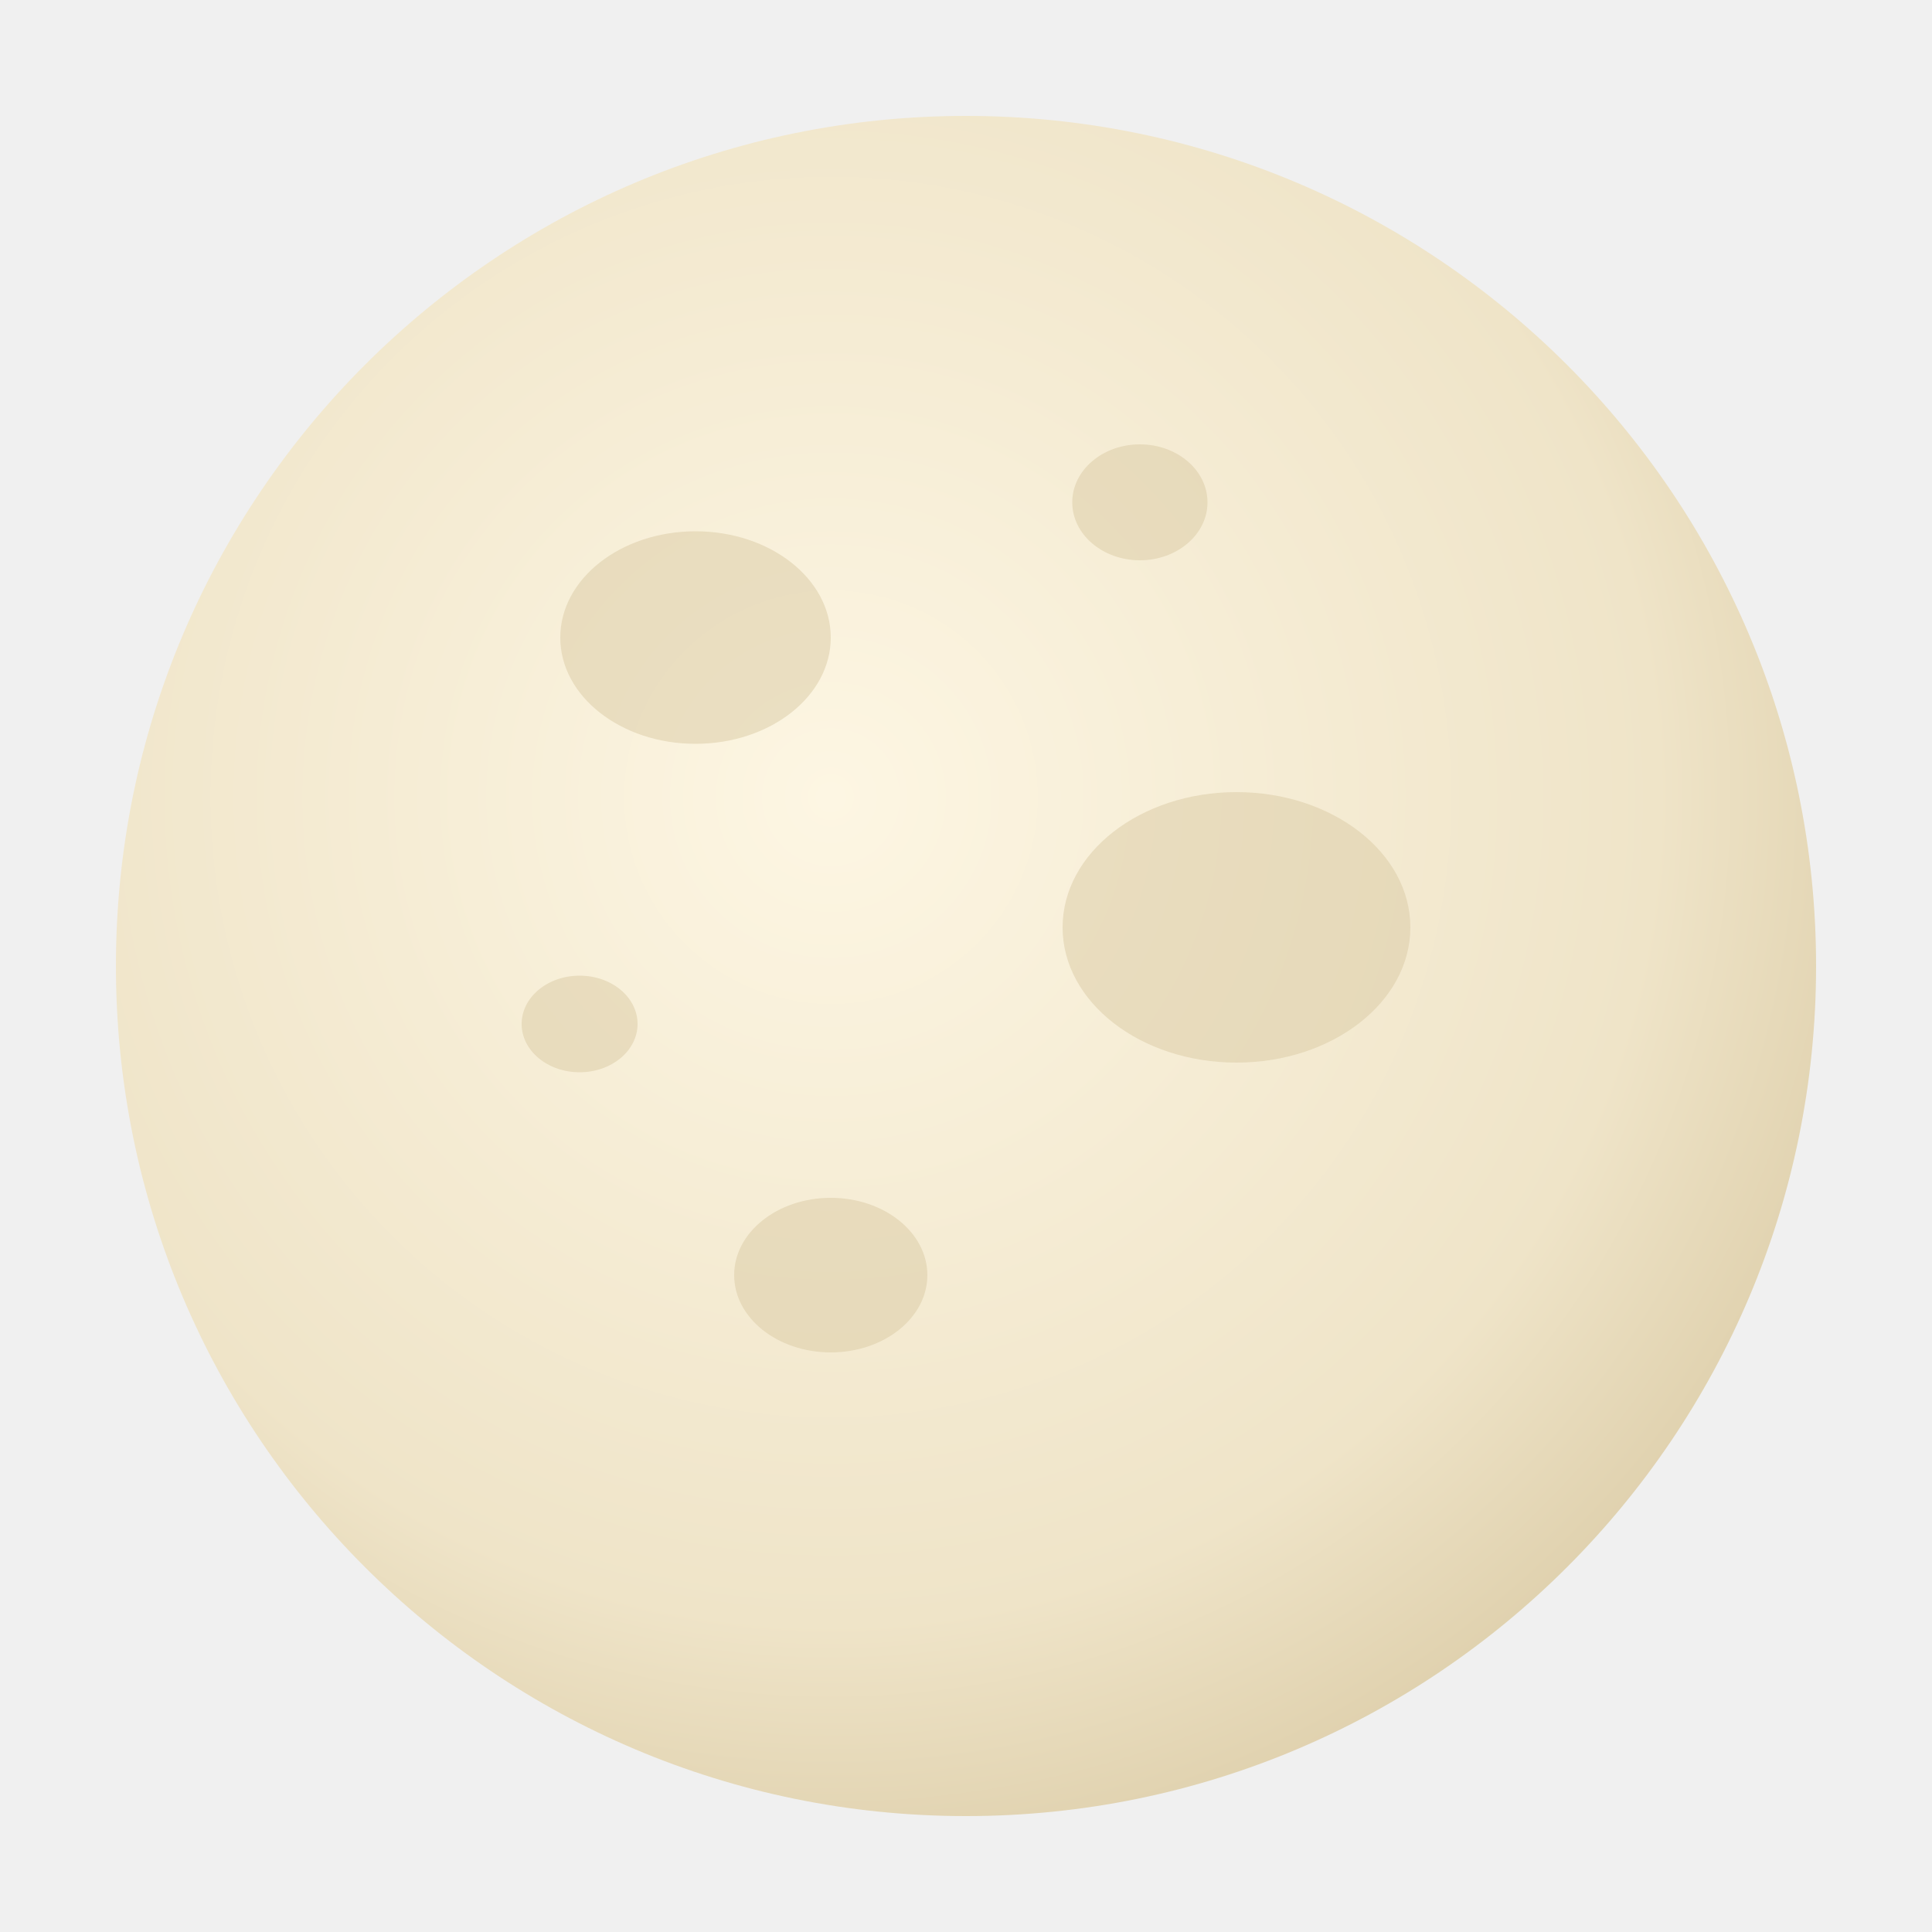
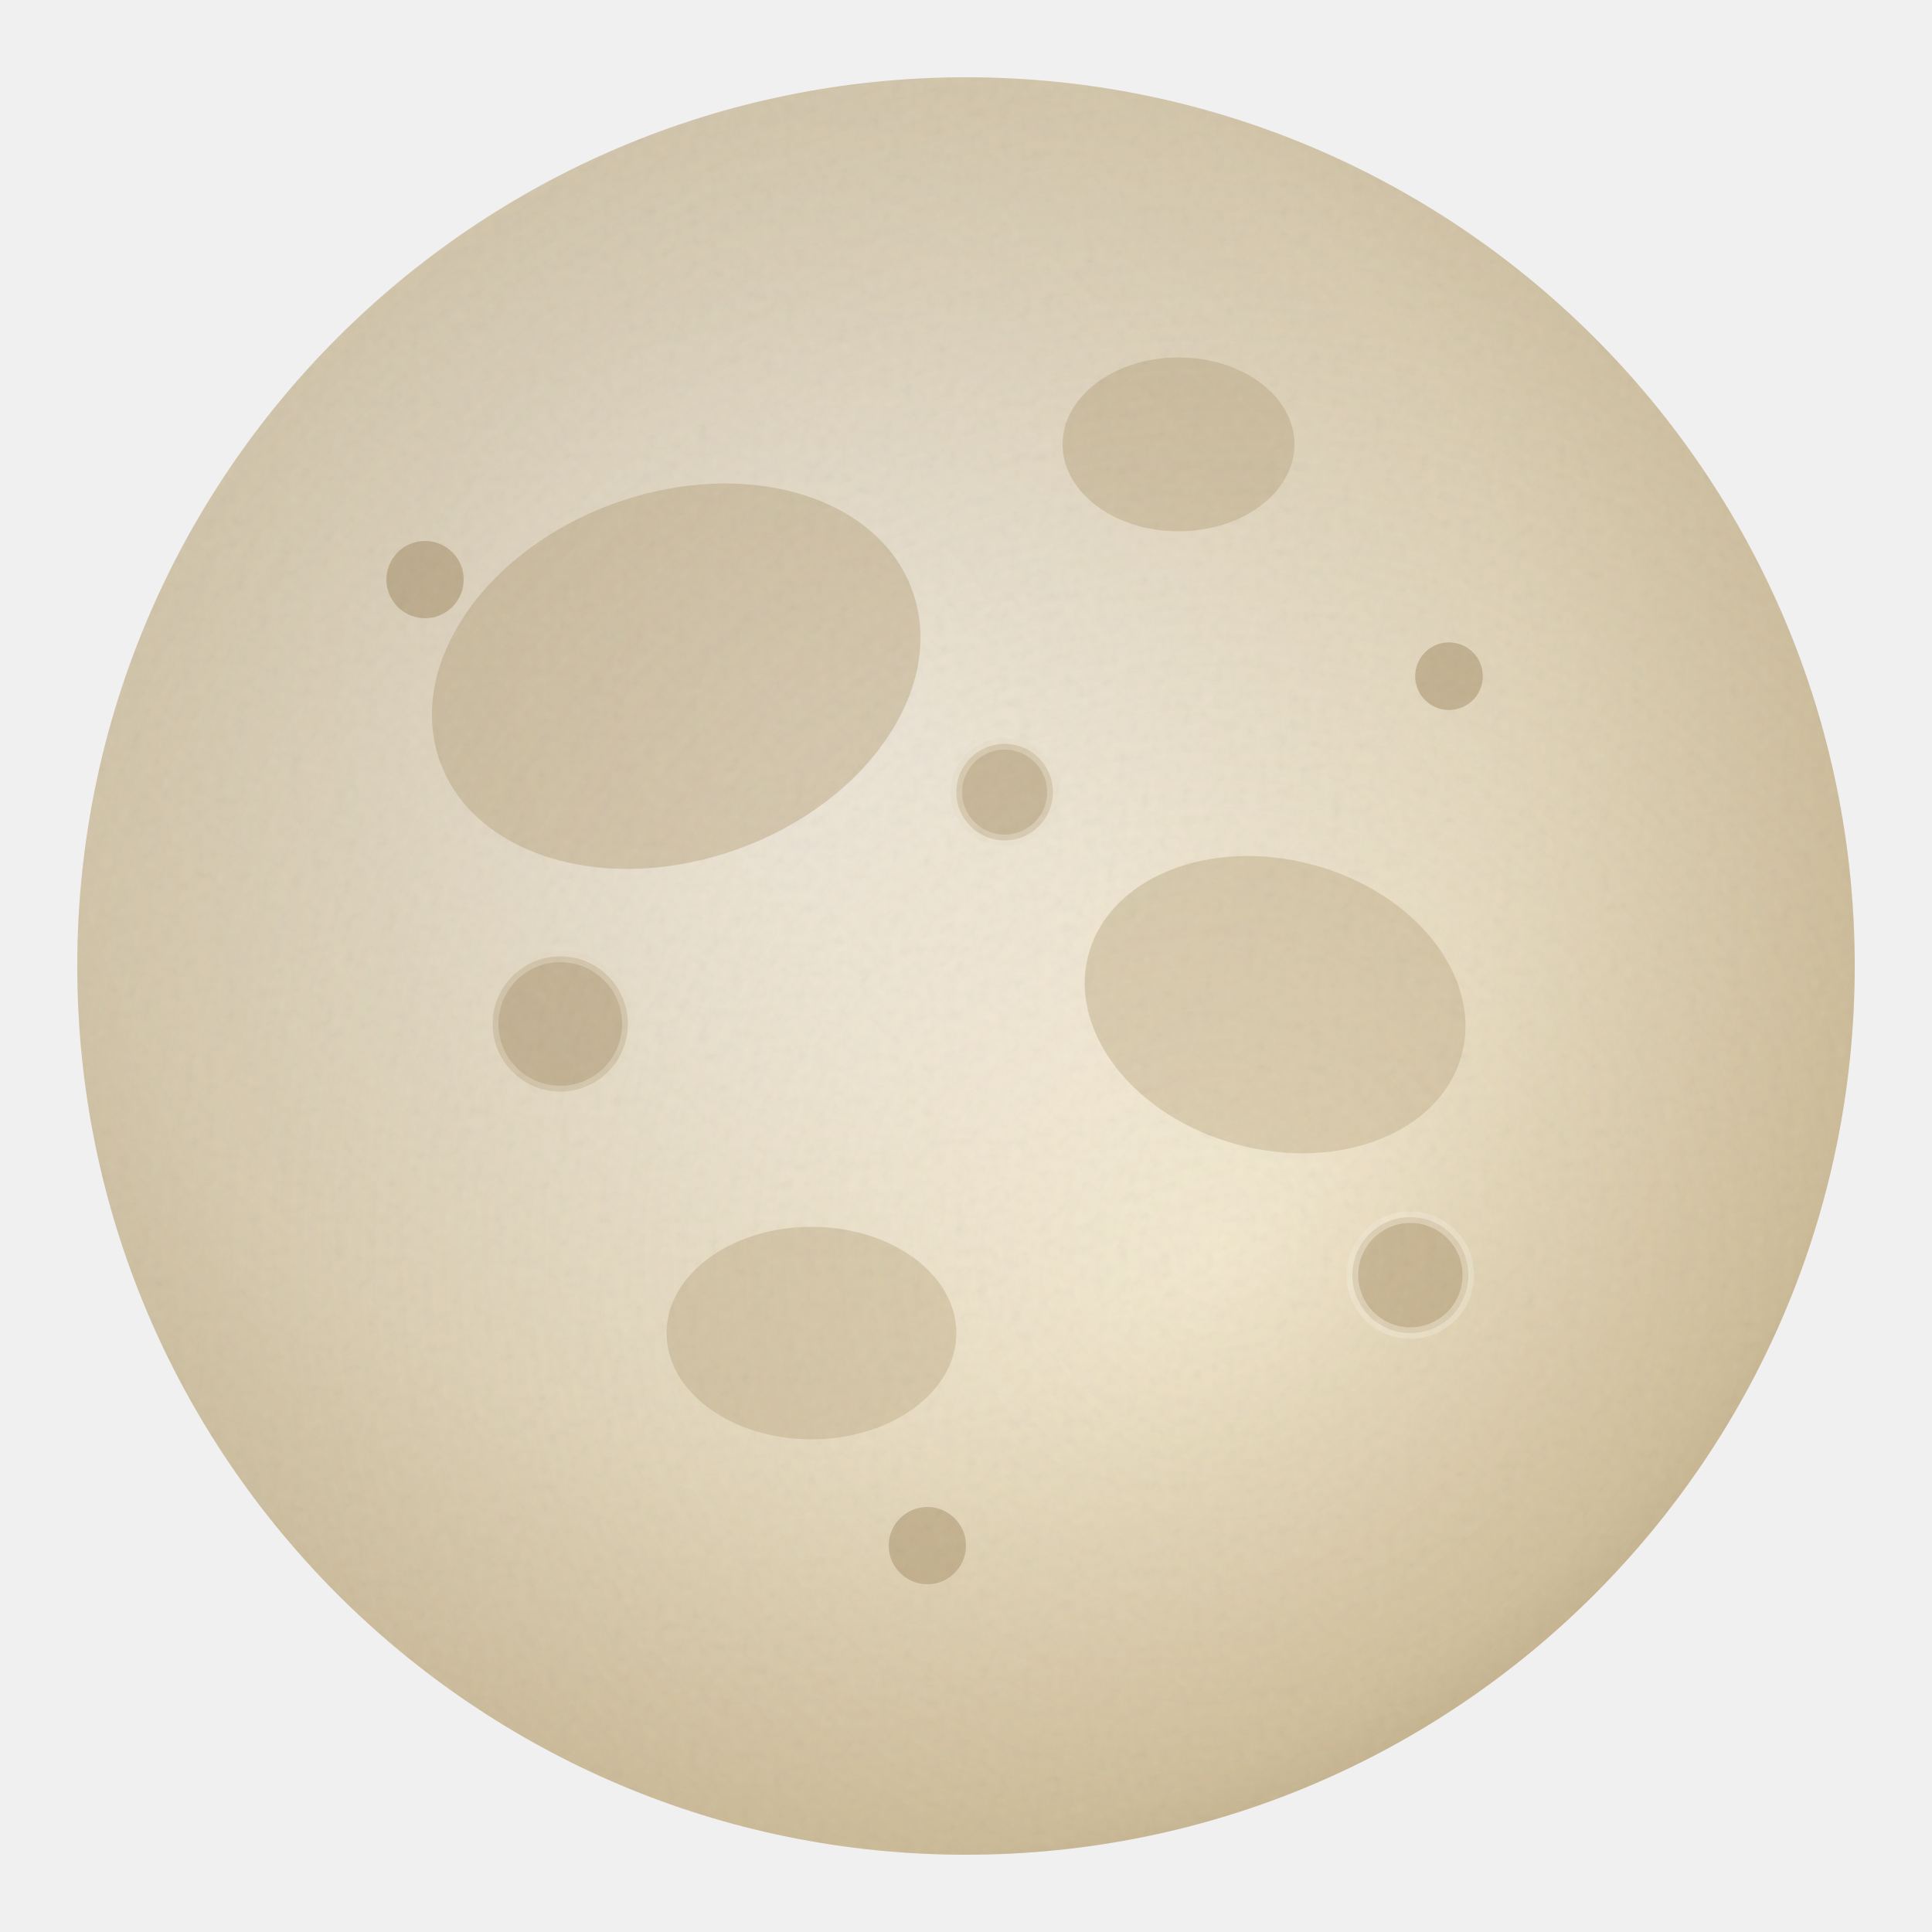
<svg xmlns="http://www.w3.org/2000/svg" viewBox="0 0 200 200">
  <defs>
-     <radialGradient id="moon-face" cx="42%" cy="40%" r="70%">
-       <stop offset="0%" stop-color="#fdf6e3" />
-       <stop offset="70%" stop-color="#efe4c8" />
-       <stop offset="100%" stop-color="#d9c9a3" />
+     <radialGradient id="moon-face" cx="40%" cy="36%" r="72%">
+       <stop offset="0%" stop-color="#fffaf0" />
+       <stop offset="55%" stop-color="#f1e6cc" />
+       <stop offset="88%" stop-color="#d8c7a2" />
+       <stop offset="100%" stop-color="#bda984" />
    </radialGradient>
+     <radialGradient id="moon-shade" cx="64%" cy="66%" r="70%">
+       <stop offset="0%" stop-color="#8f7d5e" stop-opacity="0" />
+       <stop offset="100%" stop-color="#8f7d5e" stop-opacity="0.35" />
+     </radialGradient>
+     <filter id="moon-grain">
+       <feTurbulence type="fractalNoise" baseFrequency="0.9" numOctaves="3" seed="7" />
+       <feColorMatrix type="saturate" values="0" />
+       <feComponentTransfer>
+         <feFuncA type="linear" slope="0.18" />
+       </feComponentTransfer>
+       <feComposite in2="SourceGraphic" operator="in" />
+     </filter>
  </defs>
-   <circle cx="100" cy="100" r="88" fill="url(#moon-face)" />
-   <g fill="#d9c9a3" opacity="0.5">
-     <ellipse cx="72" cy="66" rx="14" ry="11" />
-     <ellipse cx="128" cy="96" rx="18" ry="14" />
-     <ellipse cx="86" cy="132" rx="10" ry="8" />
-     <ellipse cx="118" cy="52" rx="7" ry="6" />
-     <ellipse cx="60" cy="106" rx="6" ry="5" />
+   <circle cx="100" cy="100" r="92" fill="url(#moon-face)" />
+   <g fill="#cbb893" opacity="0.55">
+     <ellipse cx="70" cy="70" rx="26" ry="19" transform="rotate(-20 70 70)" />
+     <ellipse cx="132" cy="104" rx="20" ry="15" transform="rotate(15 132 104)" />
+     <ellipse cx="84" cy="138" rx="15" ry="11" />
+     <ellipse cx="122" cy="46" rx="12" ry="9" />
  </g>
+   <g fill="#b8a37c" opacity="0.65">
+     <circle cx="58" cy="106" r="7" />
+     <circle cx="104" cy="82" r="5" />
+     <circle cx="146" cy="132" r="6" />
+     <circle cx="96" cy="160" r="4" />
+     <circle cx="150" cy="70" r="3.5" />
+     <circle cx="44" cy="60" r="4" />
+   </g>
+   <g fill="none" stroke="#f6eedb" stroke-opacity="0.5" stroke-width="1.2">
+     <circle cx="58" cy="106" r="7" />
+     <circle cx="104" cy="82" r="5" />
+     <circle cx="146" cy="132" r="6" />
+   </g>
+   <circle cx="100" cy="100" r="92" fill="url(#moon-shade)" />
+   <circle cx="100" cy="100" r="92" fill="#ffffff" filter="url(#moon-grain)" opacity="0.5" />
</svg>
